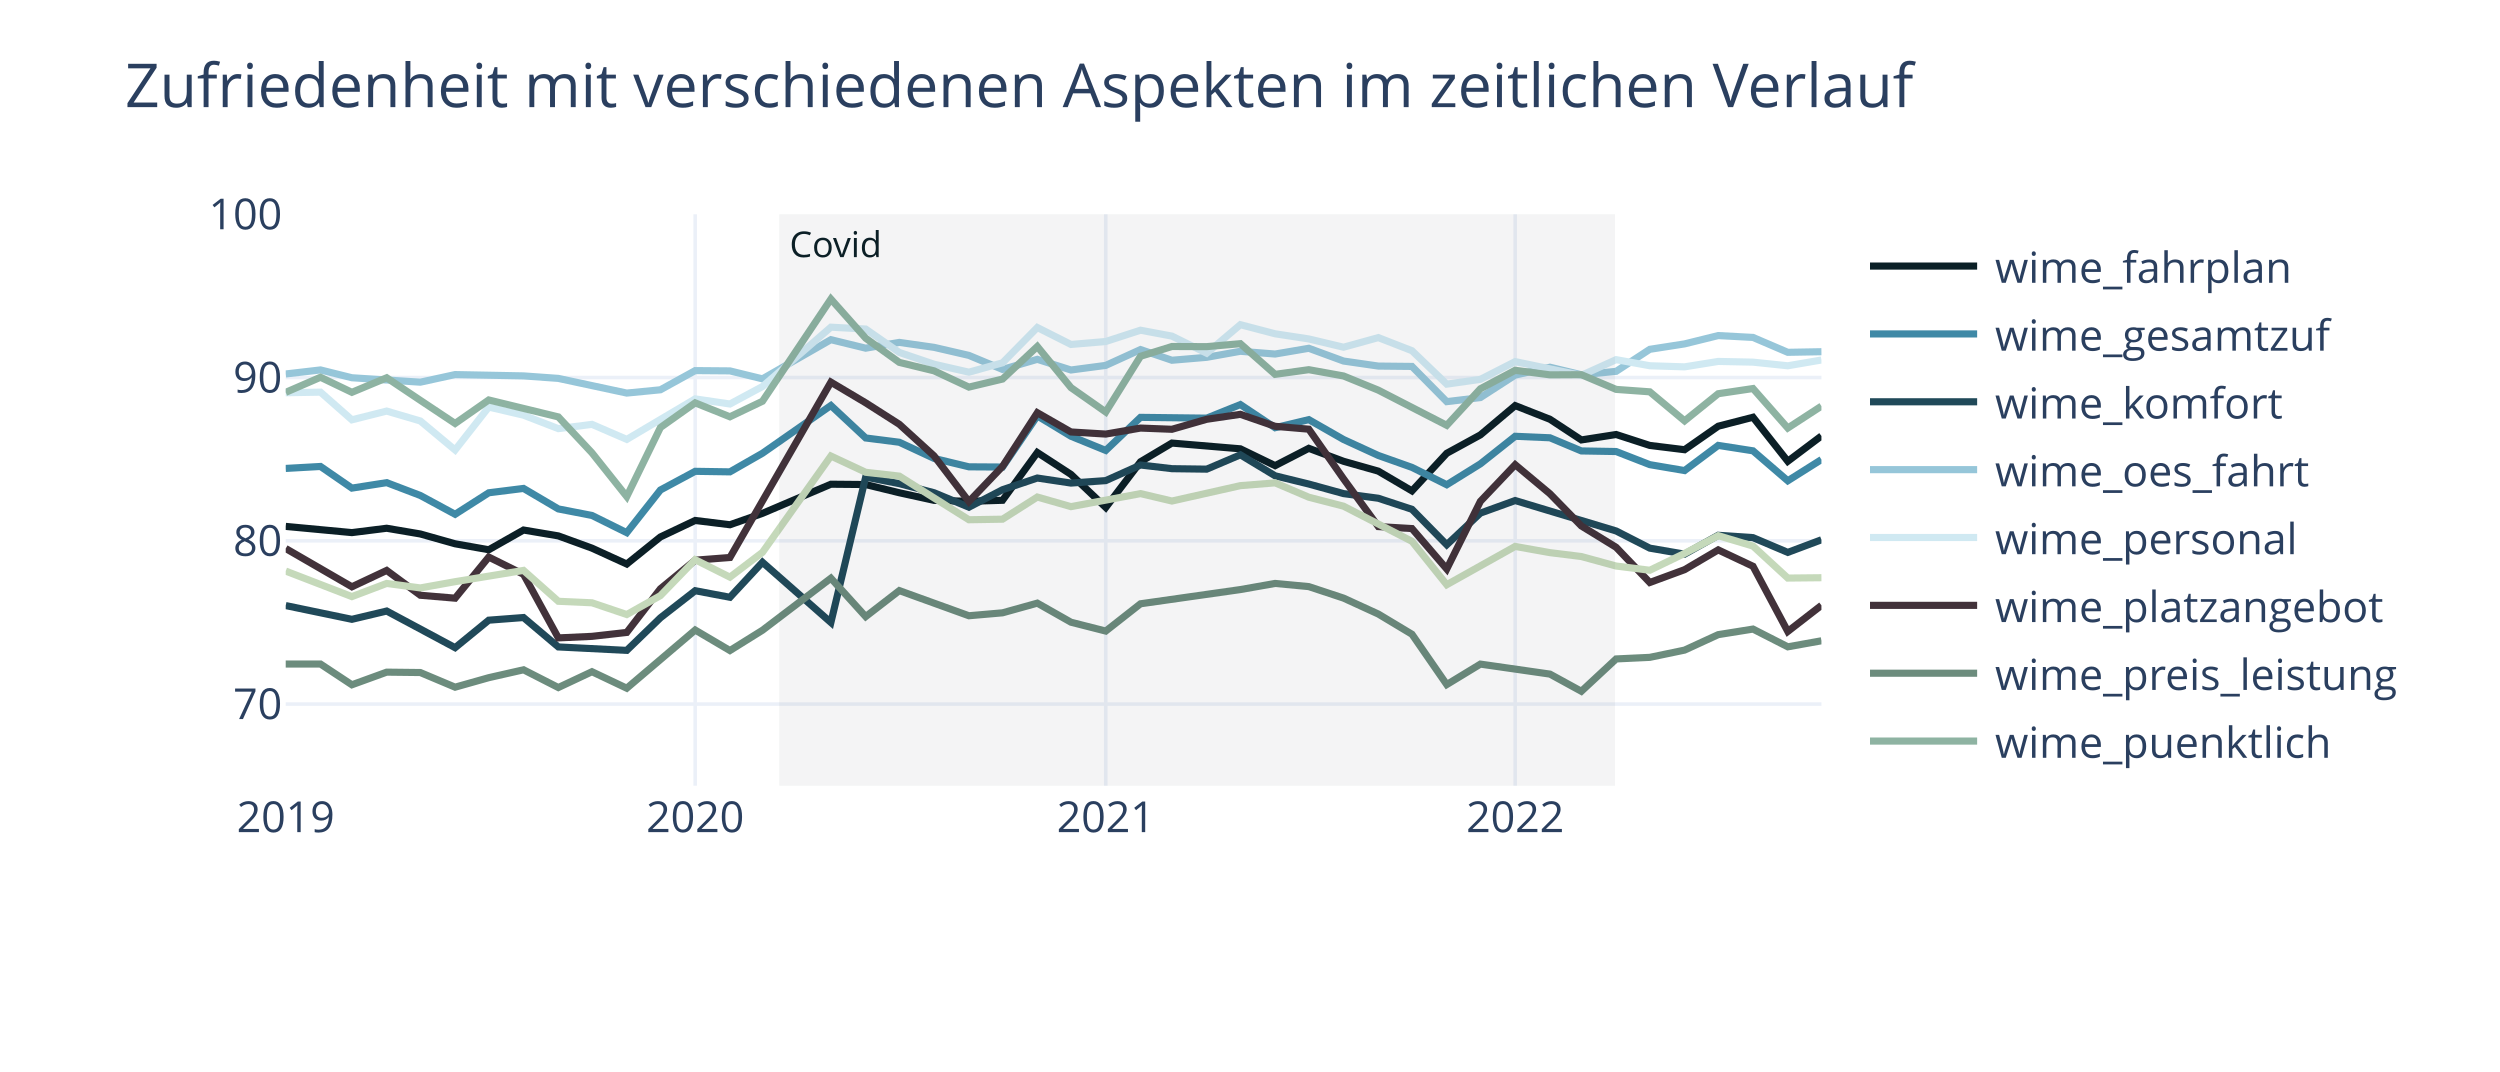
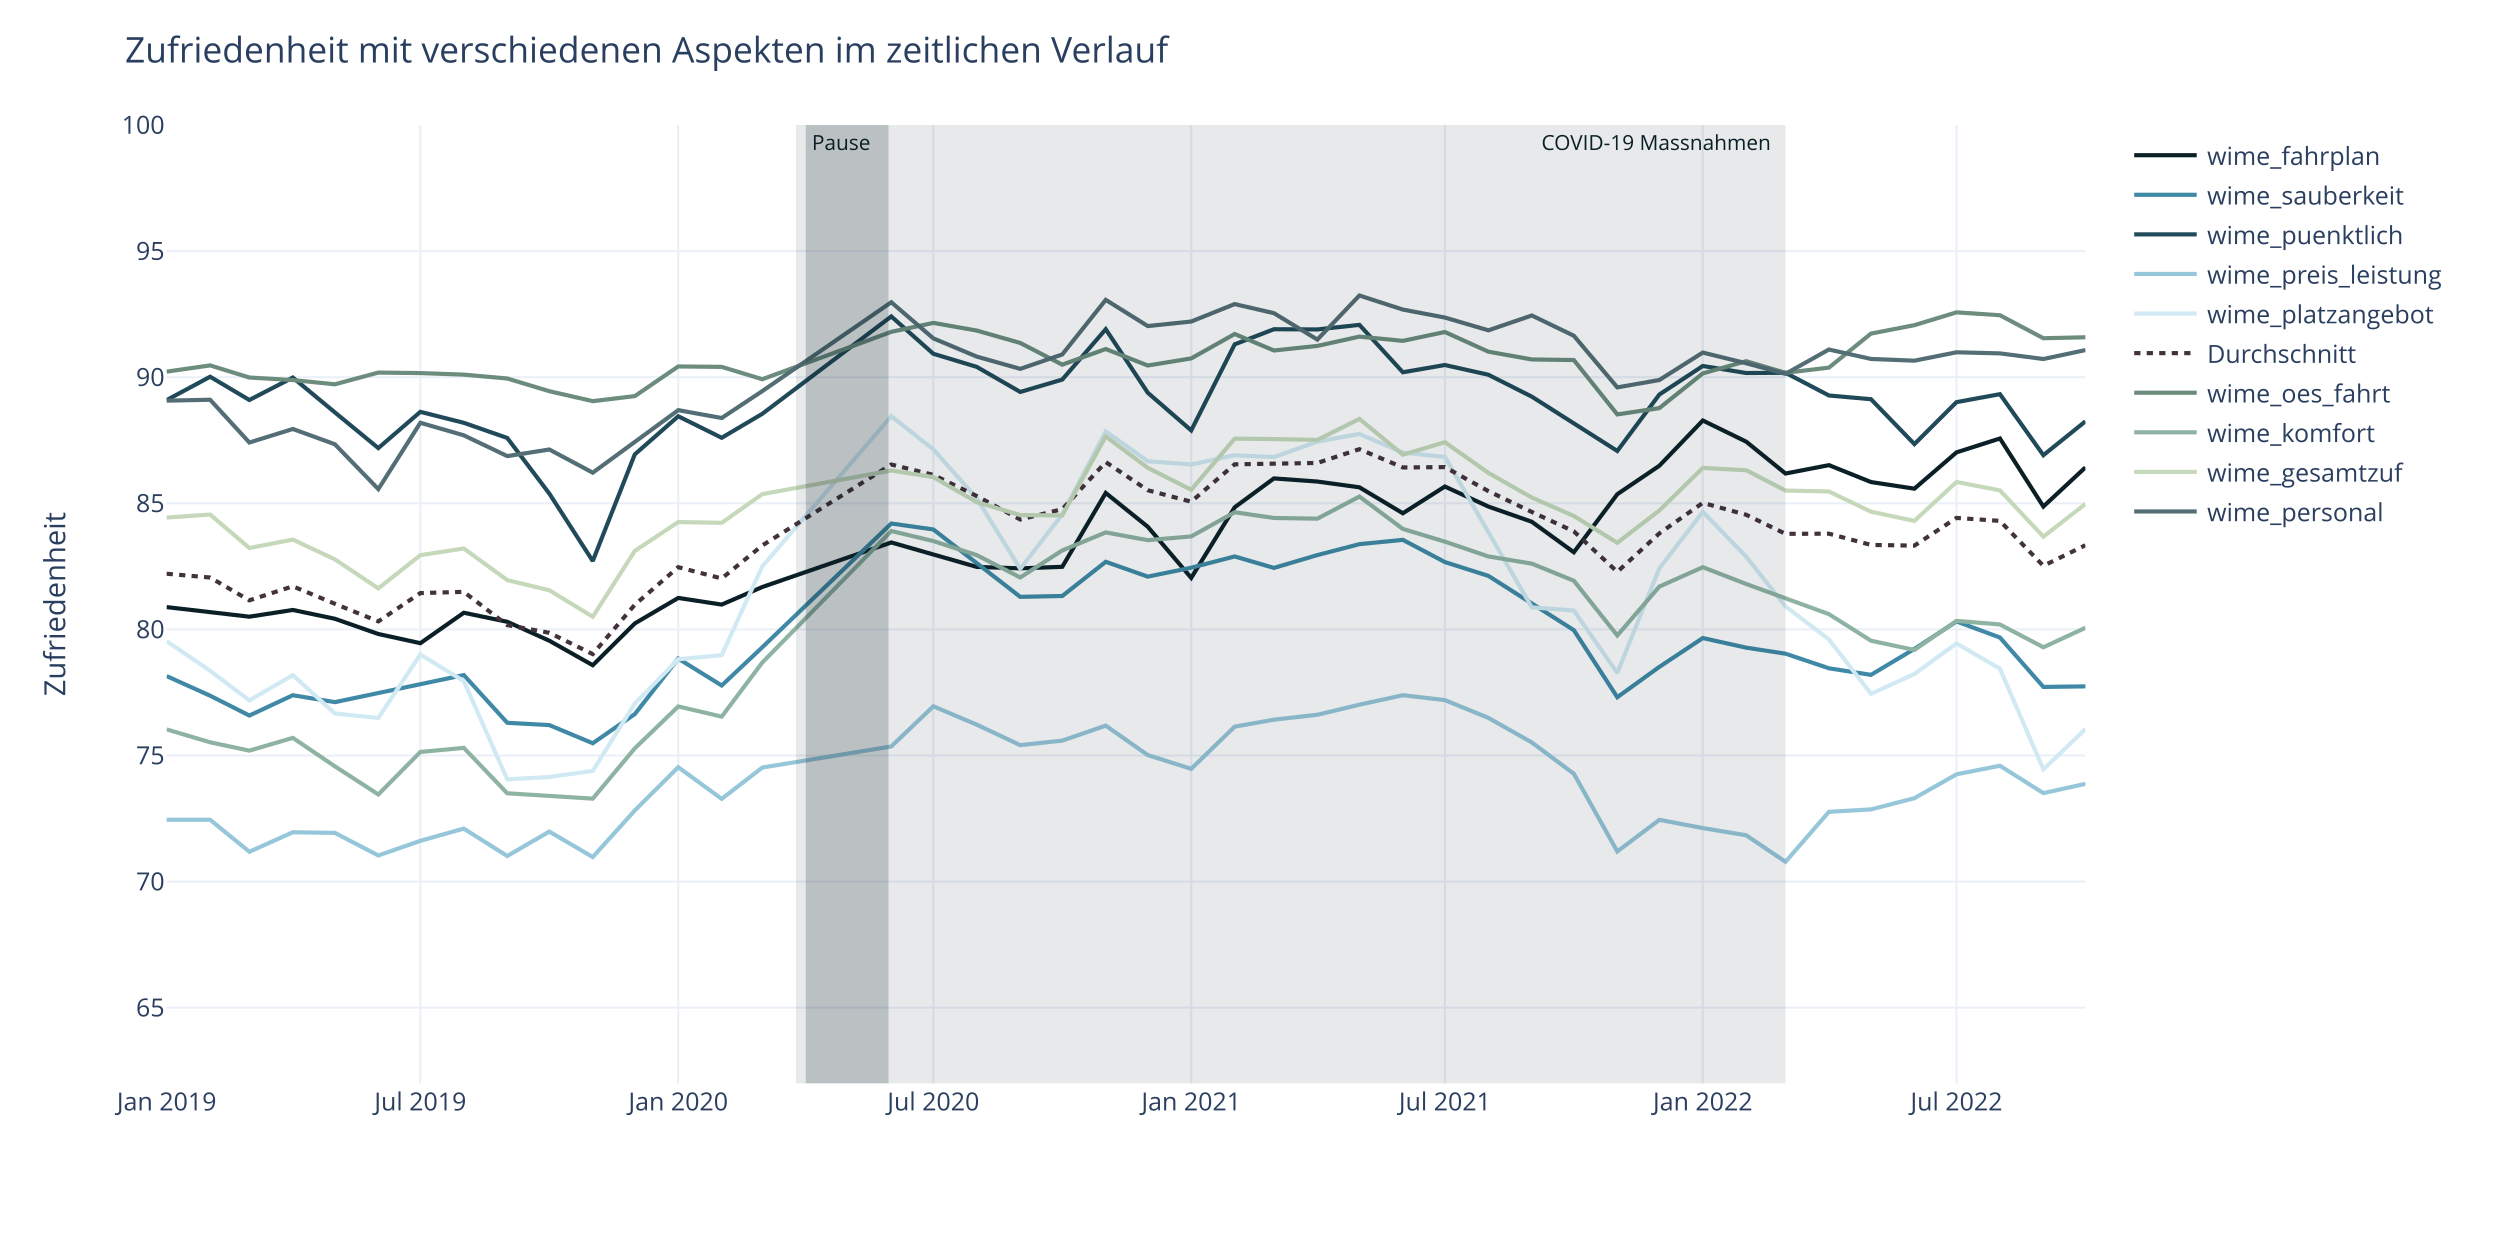
- <svg xmlns="http://www.w3.org/2000/svg" class="main-svg" width="700" height="300" style="" viewBox="0 0 700 300">
-   <rect x="0" y="0" width="700" height="300" style="fill: rgb(255, 255, 255); fill-opacity: 1;" />
-   <defs id="defs-1f331d">
+ <svg xmlns="http://www.w3.org/2000/svg" class="main-svg" width="1200" height="600" style="" viewBox="0 0 1200 600">
+   <rect x="0" y="0" width="1200" height="600" style="fill: rgb(255, 255, 255); fill-opacity: 1;" />
+   <defs id="defs-358ab7">
    <g class="clips">
-       <clipPath id="clip1f331dxyplot" class="plotclip">
-         <rect width="430" height="160" />
+       <clipPath id="clip358ab7xyplot" class="plotclip">
+         <rect width="921" height="460" />
      </clipPath>
-       <clipPath class="axesclip" id="clip1f331dx">
-         <rect x="80" y="0" width="430" height="300" />
+       <clipPath class="axesclip" id="clip358ab7x">
+         <rect x="80" y="0" width="921" height="600" />
      </clipPath>
-       <clipPath class="axesclip" id="clip1f331dy">
-         <rect x="0" y="60" width="700" height="160" />
+       <clipPath class="axesclip" id="clip358ab7y">
+         <rect x="0" y="60" width="1200" height="460" />
      </clipPath>
-       <clipPath class="axesclip" id="clip1f331dxy">
-         <rect x="80" y="60" width="430" height="160" />
+       <clipPath class="axesclip" id="clip358ab7xy">
+         <rect x="80" y="60" width="921" height="460" />
      </clipPath>
    </g>
    <g class="gradients" />
    <g class="patterns" />
  </defs>
  <g class="bglayer" />
  <g class="layer-below">
    <g class="imagelayer" />
    <g class="shapelayer" />
  </g>
  <g class="cartesianlayer">
    <g class="subplot xy">
      <g class="layer-subplot">
        <g class="shapelayer" />
        <g class="imagelayer" />
      </g>
      <g class="minor-gridlayer">
        <g class="x" />
        <g class="y" />
      </g>
      <g class="gridlayer">
        <g class="x">
-           <path class="xgrid crisp" transform="translate(194.65,0)" d="M0,60v160" style="stroke: rgb(235, 240, 248); stroke-opacity: 1; stroke-width: 1px;" />
-           <path class="xgrid crisp" transform="translate(309.61,0)" d="M0,60v160" style="stroke: rgb(235, 240, 248); stroke-opacity: 1; stroke-width: 1px;" />
-           <path class="xgrid crisp" transform="translate(424.25,0)" d="M0,60v160" style="stroke: rgb(235, 240, 248); stroke-opacity: 1; stroke-width: 1px;" />
+           <path class="xgrid crisp" transform="translate(201.77,0)" d="M0,60v460" style="stroke: rgb(235, 240, 248); stroke-opacity: 1; stroke-width: 1px;" />
+           <path class="xgrid crisp" transform="translate(325.56,0)" d="M0,60v460" style="stroke: rgb(235, 240, 248); stroke-opacity: 1; stroke-width: 1px;" />
+           <path class="xgrid crisp" transform="translate(448,0)" d="M0,60v460" style="stroke: rgb(235, 240, 248); stroke-opacity: 1; stroke-width: 1px;" />
+           <path class="xgrid crisp" transform="translate(571.78,0)" d="M0,60v460" style="stroke: rgb(235, 240, 248); stroke-opacity: 1; stroke-width: 1px;" />
+           <path class="xgrid crisp" transform="translate(693.55,0)" d="M0,60v460" style="stroke: rgb(235, 240, 248); stroke-opacity: 1; stroke-width: 1px;" />
+           <path class="xgrid crisp" transform="translate(817.34,0)" d="M0,60v460" style="stroke: rgb(235, 240, 248); stroke-opacity: 1; stroke-width: 1px;" />
+           <path class="xgrid crisp" transform="translate(939.11,0)" d="M0,60v460" style="stroke: rgb(235, 240, 248); stroke-opacity: 1; stroke-width: 1px;" />
        </g>
        <g class="y">
-           <path class="ygrid crisp" transform="translate(0,197.14)" d="M80,0h430" style="stroke: rgb(235, 240, 248); stroke-opacity: 1; stroke-width: 1px;" />
-           <path class="ygrid crisp" transform="translate(0,151.43)" d="M80,0h430" style="stroke: rgb(235, 240, 248); stroke-opacity: 1; stroke-width: 1px;" />
-           <path class="ygrid crisp" transform="translate(0,105.71)" d="M80,0h430" style="stroke: rgb(235, 240, 248); stroke-opacity: 1; stroke-width: 1px;" />
+           <path class="ygrid crisp" transform="translate(0,483.68)" d="M80,0h921" style="stroke: rgb(235, 240, 248); stroke-opacity: 1; stroke-width: 1px;" />
+           <path class="ygrid crisp" transform="translate(0,423.16)" d="M80,0h921" style="stroke: rgb(235, 240, 248); stroke-opacity: 1; stroke-width: 1px;" />
+           <path class="ygrid crisp" transform="translate(0,362.63)" d="M80,0h921" style="stroke: rgb(235, 240, 248); stroke-opacity: 1; stroke-width: 1px;" />
+           <path class="ygrid crisp" transform="translate(0,302.11)" d="M80,0h921" style="stroke: rgb(235, 240, 248); stroke-opacity: 1; stroke-width: 1px;" />
+           <path class="ygrid crisp" transform="translate(0,241.58)" d="M80,0h921" style="stroke: rgb(235, 240, 248); stroke-opacity: 1; stroke-width: 1px;" />
+           <path class="ygrid crisp" transform="translate(0,181.05)" d="M80,0h921" style="stroke: rgb(235, 240, 248); stroke-opacity: 1; stroke-width: 1px;" />
+           <path class="ygrid crisp" transform="translate(0,120.53)" d="M80,0h921" style="stroke: rgb(235, 240, 248); stroke-opacity: 1; stroke-width: 1px;" />
        </g>
      </g>
      <g class="zerolinelayer" />
      <path class="xlines-below" />
      <path class="ylines-below" />
      <g class="overlines-below" />
      <g class="xaxislayer-below" />
      <g class="yaxislayer-below" />
      <g class="overaxes-below" />
-       <g class="plot" transform="translate(80,60)" clip-path="url(#clip1f331dxyplot)">
+       <g class="plot" transform="translate(80,60)" clip-path="url(#clip358ab7xyplot)">
        <g class="scatterlayer mlayer">
-           <g class="trace scatter trace6b65ba" style="stroke-miterlimit: 2; opacity: 1;">
-             <g class="fills" />
-             <g class="errorbars" />
-             <g class="lines">
-               <path class="js-line" d="M0,87.39L18.53,89.13L28.27,87.91L37.69,89.51L47.43,92.26L56.85,93.93L66.59,88.41L76.33,90.05L85.75,93.48L95.49,97.93L104.91,90.35L114.65,85.73L124.38,86.93L133.49,83.74L152.65,75.58L162.39,75.67L171.81,77.97L181.55,80.1L191.29,80.37L200.71,80.08L210.45,66.7L219.87,72.83L229.61,82.09L239.34,69.3L248.14,64.06L267.3,65.67L277.03,70.38L286.46,65.53L296.19,69.16L305.93,71.92L315.35,77.45L325.09,66.92L334.51,61.77L344.25,53.57L353.99,57.4L362.78,63.18L372.52,61.66L381.94,64.72L391.68,65.92L401.1,59.34L410.84,56.83L420.58,69.16L430,62.07" style="vector-effect: non-scaling-stroke; fill: none; stroke: rgb(11, 31, 38); stroke-opacity: 1; stroke-width: 2px; opacity: 1;" />
-             </g>
-             <g class="points" />
-             <g class="text" />
-           </g>
-           <g class="trace scatter tracebc1c51" style="stroke-miterlimit: 2; opacity: 1;">
-             <g class="fills" />
-             <g class="errorbars" />
-             <g class="lines">
-               <path class="js-line" d="M0,71.16L9.74,70.61L18.53,76.67L28.27,75.14L37.69,78.73L47.43,84L56.85,77.98L66.59,76.76L76.33,82.5L85.75,84.33L95.49,89.15L104.91,77.2L114.65,71.97L124.38,72.12L133.49,66.91L152.65,53.54L162.39,62.63L171.81,63.83L181.55,68.36L191.29,70.71L200.71,70.77L210.45,56.45L219.87,62.15L229.61,66.12L239.34,56.86L257.87,57.08L267.3,53.28L277.03,59.76L286.46,57.5L296.19,63.06L305.93,67.53L315.35,70.87L325.09,75.73L334.51,69.88L344.25,62.16L353.99,62.58L362.78,66.26L372.52,66.43L381.94,70.1L391.68,71.76L401.1,64.71L410.84,66.23L420.58,74.62L430,68.68" style="vector-effect: non-scaling-stroke; fill: none; stroke: rgb(63, 137, 166); stroke-opacity: 1; stroke-width: 2px; opacity: 1;" />
-             </g>
-             <g class="points" />
-             <g class="text" />
-           </g>
-           <g class="trace scatter trace026f67" style="stroke-miterlimit: 2; opacity: 1;">
-             <g class="fills" />
-             <g class="errorbars" />
-             <g class="lines">
-               <path class="js-line" d="M0,109.56L18.53,113.41L28.27,111.09L47.43,121.35L56.85,113.65L66.59,112.91L76.33,121.14L95.49,122.11L104.91,112.99L114.65,105.4L124.38,107.24L133.49,97.43L152.65,114.29L162.39,73.59L171.81,75.42L181.55,77.97L191.29,82.01L200.71,77.12L210.45,73.85L219.87,75.26L229.61,74.57L239.34,70.2L248.14,71.23L257.87,71.36L267.3,67.35L277.03,73.22L286.46,75.53L296.19,78.21L305.93,79.51L315.35,82.61L325.09,92.53L334.51,83.67L344.25,80.15L372.52,88.67L381.94,93.48L391.68,95.16L401.1,89.88L410.84,90.54L420.58,94.67L430,91.14" style="vector-effect: non-scaling-stroke; fill: none; stroke: rgb(32, 73, 89); stroke-opacity: 1; stroke-width: 2px; opacity: 1;" />
-             </g>
-             <g class="points" />
-             <g class="text" />
-           </g>
-           <g class="trace scatter tracef03a1a" style="stroke-miterlimit: 2; opacity: 1;">
-             <g class="fills" />
-             <g class="errorbars" />
-             <g class="lines">
-               <path class="js-line" d="M0,44.71L9.74,43.58L18.53,45.77L37.69,47.01L47.43,44.88L66.59,45.25L76.33,45.95L95.49,50.06L104.91,49.14L114.65,43.77L124.38,43.85L133.49,46.08L152.65,35.11L162.39,37.49L171.81,35.87L181.55,37.26L191.29,39.51L200.71,43.44L210.45,40.61L219.87,43.6L229.61,42.31L239.34,37.88L248.14,40.87L257.87,40.05L267.3,38.36L277.03,39.13L286.46,37.52L296.19,41.09L305.93,42.5L315.35,42.6L325.09,52.46L334.51,51.32L344.25,45.03L353.99,42.82L362.78,44.93L372.52,43.98L381.94,37.81L391.68,36.29L401.1,33.96L410.84,34.48L420.58,38.65L430,38.48" style="vector-effect: non-scaling-stroke; fill: none; stroke: rgb(150, 198, 217); stroke-opacity: 1; stroke-width: 2px; opacity: 1;" />
-             </g>
-             <g class="points" />
-             <g class="text" />
-           </g>
-           <g class="trace scatter trace981d56" style="stroke-miterlimit: 2; opacity: 1;">
-             <g class="fills" />
-             <g class="errorbars" />
-             <g class="lines">
-               <path class="js-line" d="M0,49.97L9.74,49.8L18.53,57.55L28.27,55.1L37.69,57.87L47.43,66L56.85,53.98L66.59,56.25L76.33,60.02L85.75,58.82L95.49,63.03L114.65,51.69L124.38,53.12L133.49,48.23L152.65,31.61L162.39,32.13L171.81,38.68L181.55,41.98L191.29,44.21L200.71,41.59L210.45,31.7L219.87,36.45L229.61,35.62L239.34,32.46L248.14,34.11L257.87,38.9L267.3,30.91L277.03,33.46L286.46,34.9L296.19,37.22L305.93,34.53L315.35,38.2L325.09,47.56L334.51,46.22L344.25,41.25L362.78,45.11L372.52,40.7L381.94,42.41L391.68,42.72L401.1,41.2L410.84,41.4L420.58,42.42L430,40.8" style="vector-effect: non-scaling-stroke; fill: none; stroke: rgb(208, 233, 242); stroke-opacity: 1; stroke-width: 2px; opacity: 1;" />
-             </g>
-             <g class="points" />
-             <g class="text" />
-           </g>
-           <g class="trace scatter trace5d6786" style="stroke-miterlimit: 2; opacity: 1;">
-             <g class="fills" />
-             <g class="errorbars" />
-             <g class="lines">
-               <path class="js-line" d="M0,93.58L18.53,104.3L28.27,99.72L37.69,106.67L47.43,107.49L56.85,95.98L66.59,100.81L76.33,118.61L85.75,118.18L95.49,117.08L104.91,104.86L114.65,96.85L124.38,96.1L152.65,47L162.39,52.79L171.81,58.8L181.55,67.67L191.29,80.45L200.71,70.59L210.45,55.56L219.87,60.95L229.61,61.54L239.34,59.86L248.14,60.2L257.87,57.4L267.3,56.01L277.03,59.37L286.46,60.17L296.19,74.07L305.93,87.44L315.35,88L325.09,99.32L334.51,80.37L344.25,70.12L353.99,78.26L362.78,87.27L372.52,93.25L381.94,103.1L391.68,99.51L401.1,93.97L410.84,98.56L420.58,116.81L430,109.5" style="vector-effect: non-scaling-stroke; fill: none; stroke: rgb(66, 50, 58); stroke-opacity: 1; stroke-width: 2px; opacity: 1;" />
-             </g>
-             <g class="points" />
-             <g class="text" />
-           </g>
-           <g class="trace scatter tracec57012" style="stroke-miterlimit: 2; opacity: 1;">
-             <g class="fills" />
-             <g class="errorbars" />
-             <g class="lines">
-               <path class="js-line" d="M0,125.93L9.74,125.93L18.53,131.74L28.27,128.2L37.69,128.31L47.43,132.41L56.85,129.75L66.59,127.54L76.33,132.51L85.75,128.08L95.49,132.7L114.65,116.41L124.38,122.15L133.49,116.47L152.65,101.9L162.39,112.65L171.81,105.37L191.29,112.41L200.71,111.59L210.45,108.88L219.87,114.22L229.61,116.7L239.34,109.06L267.3,105.08L277.03,103.36L286.46,104.25L296.19,107.47L305.93,111.93L315.35,117.59L325.09,131.68L334.51,125.95L353.99,128.75L362.78,133.56L372.52,124.5L381.94,124.06L391.68,122.03L401.1,117.7L410.84,116.14L420.58,121.11L430,119.42" style="vector-effect: non-scaling-stroke; fill: none; stroke: rgb(108, 140, 125); stroke-opacity: 1; stroke-width: 2px; opacity: 1;" />
-             </g>
-             <g class="points" />
-             <g class="text" />
-           </g>
-           <g class="trace scatter trace6dc278" style="stroke-miterlimit: 2; opacity: 1;">
-             <g class="fills" />
-             <g class="errorbars" />
-             <g class="lines">
-               <path class="js-line" d="M0,49.86L9.74,45.63L18.53,49.85L28.27,45.78L37.69,52.09L47.43,58.57L56.85,51.99L76.33,56.73L85.75,66.8L95.49,79.04L104.91,59.71L114.65,52.8L124.38,56.7L133.49,52.35L152.65,23.74L162.39,34.7L171.81,41.47L181.55,43.84L191.29,48.39L200.71,46.14L210.45,37.02L219.87,48.53L229.61,55.36L239.34,39.76L248.14,37.02L257.87,37.06L267.3,36.23L277.03,44.82L286.46,43.51L296.19,45.27L305.93,49.24L325.09,59.09L334.51,48.86L344.25,43.68L353.99,44.96L362.78,44.91L372.52,49.03L381.94,49.71L391.68,57.84L401.1,50.24L410.84,48.79L420.58,59.85L430,53.72" style="vector-effect: non-scaling-stroke; fill: none; stroke: rgb(142, 179, 162); stroke-opacity: 1; stroke-width: 2px; opacity: 1;" />
-             </g>
-             <g class="points" />
-             <g class="text" />
-           </g>
-           <g class="trace scatter traceb2d7c0" style="stroke-miterlimit: 2; opacity: 1;">
-             <g class="fills" />
-             <g class="errorbars" />
-             <g class="lines">
-               <path class="js-line" d="M0,99.9L18.53,107.05L28.27,103.36L37.69,104.62L47.43,102.87L66.59,99.71L76.33,108.36L85.75,108.78L95.49,112.07L104.91,106.78L114.65,96.72L124.38,101.6L133.49,94.66L152.65,67.69L162.39,72.24L171.81,73.31L181.55,79.44L191.29,85.53L200.71,85.37L210.45,79.17L219.87,81.86L239.34,78.21L248.14,80.29L267.3,75.98L277.03,75.2L286.46,79.22L296.19,81.73L315.35,91.57L325.09,103.72L344.25,93L353.99,94.74L362.78,95.83L372.52,98.49L381.94,99.67L391.68,94.96L401.1,89.99L410.84,92.9L420.58,101.86L430,101.76" style="vector-effect: non-scaling-stroke; fill: none; stroke: rgb(197, 217, 186); stroke-opacity: 1; stroke-width: 2px; opacity: 1;" />
+           <g class="trace scatter trace764a9e" style="stroke-miterlimit: 2; opacity: 1;">
+             <g class="fills" />
+             <g class="errorbars" />
+             <g class="lines">
+               <path class="js-line" d="M0,231.41L39.69,236.01L60.55,232.78L80.73,237.01L101.59,244.32L121.77,248.73L142.62,234.12L163.48,238.46L183.66,247.54L204.52,259.31L224.7,239.25L245.56,227.01L266.41,230.2L285.92,221.75L347.81,200.38L388.85,212.12L409.71,212.81L429.89,212.06L450.75,176.62L470.93,192.85L491.78,217.38L512.64,183.51L531.48,169.64L552.33,171.14L572.51,173.9L593.37,186.37L613.55,173.53L634.41,183.14L655.26,190.45L675.44,205.09L696.3,177.22L716.48,163.57L737.34,141.84L758.19,152.01L777.03,167.29L797.89,163.27L818.07,171.38L838.92,174.56L859.11,157.14L879.96,150.47L900.82,183.13L921,164.35" style="vector-effect: non-scaling-stroke; fill: none; stroke: rgb(11, 31, 38); stroke-opacity: 1; stroke-width: 2px; opacity: 1;" />
+             </g>
+             <g class="points" />
+             <g class="text" />
+           </g>
+           <g class="trace scatter tracef20f59" style="stroke-miterlimit: 2; opacity: 1;">
+             <g class="fills" />
+             <g class="errorbars" />
+             <g class="lines">
+               <path class="js-line" d="M0,264.53L20.86,273.94L39.69,283.46L60.55,273.71L80.73,277.03L142.62,264.03L163.48,286.94L183.66,288.05L204.52,296.76L224.7,282.76L245.56,256.13L266.41,269.04L285.92,250.67L347.81,191.3L368,194.14L409.71,226.49L429.89,226.07L450.75,209.66L470.93,216.78L491.78,212.5L512.64,207.1L531.48,212.6L552.33,206.44L572.51,201.19L593.37,199.13L613.55,209.79L634.41,216.42L675.44,242.48L696.3,274.66L716.48,260.11L737.34,246.27L758.19,250.88L777.03,253.76L797.89,260.79L818.07,263.93L838.92,251.46L859.11,238.3L879.96,246.01L900.82,269.73L921,269.46" style="vector-effect: non-scaling-stroke; fill: none; stroke: rgb(63, 137, 166); stroke-opacity: 1; stroke-width: 2px; opacity: 1;" />
+             </g>
+             <g class="points" />
+             <g class="text" />
+           </g>
+           <g class="trace scatter tracea08081" style="stroke-miterlimit: 2; opacity: 1;">
+             <g class="fills" />
+             <g class="errorbars" />
+             <g class="lines">
+               <path class="js-line" d="M0,132.04L20.86,120.83L39.69,132L60.55,121.22L80.73,137.94L101.59,155.08L121.77,137.68L142.62,142.95L163.48,150.22L183.66,176.9L204.52,209.29L224.7,158.1L245.56,139.81L266.41,150.14L285.92,138.62L347.81,91.89L368,109.82L388.85,116.1L409.71,128.14L429.89,122.19L450.75,98.02L470.93,128.51L491.78,146.6L512.64,105.28L531.48,98.03L552.33,98.13L572.51,95.93L593.37,118.68L613.55,115.21L634.41,119.88L655.26,130.39L696.3,156.47L716.48,129.38L737.34,115.67L758.19,119.05L777.03,118.93L797.89,129.84L818.07,131.62L838.92,153.17L859.11,133.03L879.96,129.2L900.82,158.49L921,142.24" style="vector-effect: non-scaling-stroke; fill: none; stroke: rgb(32, 73, 89); stroke-opacity: 1; stroke-width: 2px; opacity: 1;" />
+             </g>
+             <g class="points" />
+             <g class="text" />
+           </g>
+           <g class="trace scatter trace5492a3" style="stroke-miterlimit: 2; opacity: 1;">
+             <g class="fills" />
+             <g class="errorbars" />
+             <g class="lines">
+               <path class="js-line" d="M0,333.48L20.86,333.48L39.69,348.84L60.55,339.48L80.73,339.78L101.59,350.63L121.77,343.59L142.62,337.73L163.48,350.89L183.66,339.15L204.52,351.39L224.7,329.02L245.56,308.26L266.41,323.45L285.92,308.42L347.81,298.29L368,279.03L388.85,287.85L409.71,297.67L429.89,295.49L450.75,288.3L470.93,302.45L491.78,309.03L512.64,288.79L531.48,285.44L552.33,283.08L572.51,278.26L593.37,273.7L613.55,276.06L634.41,284.58L655.26,296.38L675.44,311.39L696.3,348.69L716.48,333.53L737.34,337.48L758.19,340.94L777.03,353.67L797.89,329.67L818.07,328.51L838.92,323.13L859.11,311.67L879.96,307.55L900.82,320.7L921,316.23" style="vector-effect: non-scaling-stroke; fill: none; stroke: rgb(150, 198, 217); stroke-opacity: 1; stroke-width: 2px; opacity: 1;" />
+             </g>
+             <g class="points" />
+             <g class="text" />
+           </g>
+           <g class="trace scatter tracea549e8" style="stroke-miterlimit: 2; opacity: 1;">
+             <g class="fills" />
+             <g class="errorbars" />
+             <g class="lines">
+               <path class="js-line" d="M0,247.8L20.86,261.97L39.69,276.19L60.55,264.07L80.73,282.46L101.59,284.65L121.77,254.16L142.62,266.95L163.48,314.08L183.66,312.95L204.52,310.03L224.7,277.68L245.56,256.46L266.41,254.48L285.92,211.83L347.81,139.78L368,155.72L388.85,179.18L409.71,213.04L429.89,186.94L450.75,147.11L470.93,161.39L491.78,162.95L512.64,158.51L531.48,159.41L552.33,151.99L572.51,148.31L593.37,157.22L613.55,159.34L655.26,231.54L675.44,233.03L696.3,263L716.48,212.83L737.34,185.67L758.19,207.24L777.03,231.09L797.89,246.93L818.07,273.02L838.92,263.51L859.11,248.84L879.96,260.98L900.82,309.3L921,289.97" style="vector-effect: non-scaling-stroke; fill: none; stroke: rgb(208, 233, 242); stroke-opacity: 1; stroke-width: 2px; opacity: 1;" />
+             </g>
+             <g class="points" />
+             <g class="text" />
+           </g>
+           <g class="trace scatter traceefbd92" style="stroke-miterlimit: 2; opacity: 1;">
+             <g class="fills" />
+             <g class="errorbars" />
+             <g class="lines">
+               <path class="js-line" d="M0,215.39L20.86,217.21L39.69,228.16L60.55,221.42L80.73,229.81L101.59,238.27L121.77,224.68L142.62,224.09L163.48,240.05L183.66,243.73L204.52,253.96L224.7,230.28L245.56,212.24L266.41,217.67L285.92,201.8L347.81,162.97L368,167.93L388.85,178.1L409.71,189.36L429.89,184.39L450.75,161.8L470.93,175.31L491.78,180.82L512.64,162.88L531.48,162.56L552.33,162.22L572.51,155.61L593.37,164.38L613.55,164.22L634.41,175.73L655.26,185.74L675.44,195.06L696.3,214.49L716.48,196.03L737.34,181.36L758.19,187.1L777.03,196.24L797.89,196.16L818.07,201.56L838.92,201.9L859.11,188.6L879.96,190.03L900.82,211.59L921,201.71" style="vector-effect: non-scaling-stroke; fill: none; stroke: rgb(66, 50, 58); stroke-opacity: 1; stroke-dasharray: 3px, 3px; stroke-width: 2px; opacity: 1;" />
+             </g>
+             <g class="points" />
+             <g class="text" />
+           </g>
+           <g class="trace scatter trace666a83" style="stroke-miterlimit: 2; opacity: 1;">
+             <g class="fills" />
+             <g class="errorbars" />
+             <g class="lines">
+               <path class="js-line" d="M0,118.38L20.86,115.39L39.69,121.21L60.55,122.43L80.73,124.47L101.59,118.84L121.77,119.08L142.62,119.82L163.48,121.68L183.66,127.78L204.52,132.55L224.7,130.13L245.56,115.9L266.41,116.1L285.92,122.03L347.81,99.29L368,94.99L388.85,98.67L409.71,104.61L429.89,115.04L450.75,107.53L470.93,115.44L491.78,112.04L512.64,100.32L531.48,108.23L552.33,106.04L572.51,101.58L593.37,103.61L613.55,99.36L634.41,108.8L655.26,112.54L675.44,112.82L696.3,138.91L716.48,135.89L737.34,119.24L758.19,113.38L777.03,118.96L797.89,116.45L818.07,100.12L838.92,96.08L859.11,89.93L879.96,91.31L900.82,102.35L921,101.89" style="vector-effect: non-scaling-stroke; fill: none; stroke: rgb(108, 140, 125); stroke-opacity: 1; stroke-width: 2px; opacity: 1;" />
+             </g>
+             <g class="points" />
+             <g class="text" />
+           </g>
+           <g class="trace scatter trace4779b6" style="stroke-miterlimit: 2; opacity: 1;">
+             <g class="fills" />
+             <g class="errorbars" />
+             <g class="lines">
+               <path class="js-line" d="M0,290.11L20.86,296.3L39.69,300.31L60.55,294.18L80.73,307.83L101.59,321.34L121.77,300.94L142.62,298.98L163.48,320.78L204.52,323.35L224.7,299.2L245.56,279.1L266.41,283.98L285.92,257.99L347.81,194.88L368,199.71L388.85,206.46L409.71,217.18L429.89,204.21L450.75,195.56L470.93,199.28L491.78,197.48L512.64,185.89L531.48,188.63L552.33,188.96L572.51,178.35L593.37,193.89L613.55,199.99L634.41,207.09L655.26,210.55L675.44,218.75L696.3,245.02L716.48,221.55L737.34,212.25L758.19,220.33L797.89,234.79L818.07,247.55L838.92,251.98L859.11,238.02L879.96,239.74L900.82,250.68L921,241.35" style="vector-effect: non-scaling-stroke; fill: none; stroke: rgb(142, 179, 162); stroke-opacity: 1; stroke-width: 2px; opacity: 1;" />
+             </g>
+             <g class="points" />
+             <g class="text" />
+           </g>
+           <g class="trace scatter trace11c858" style="stroke-miterlimit: 2; opacity: 1;">
+             <g class="fills" />
+             <g class="errorbars" />
+             <g class="lines">
+               <path class="js-line" d="M0,188.43L20.86,186.99L39.69,203.03L60.55,198.99L80.73,208.49L101.59,222.43L121.77,206.49L142.62,203.26L163.48,218.46L183.66,223.32L204.52,236.06L224.7,204.44L245.56,190.58L266.41,190.96L285.92,177.18L347.81,165.84L368,169.03L388.85,181.02L409.71,187.23L429.89,187.41L450.75,149.49L470.93,164.57L491.78,175.08L512.64,150.57L531.48,150.74L552.33,151.16L572.51,141.07L593.37,158.24L613.55,152.25L634.41,166.98L655.26,178.83L675.44,187.67L696.3,200.53L716.48,185.03L737.34,164.61L758.19,165.72L777.03,175.47L797.89,175.9L818.07,185.62L838.92,190.03L859.11,171.36L879.96,175.37L900.82,197.6L921,181.87" style="vector-effect: non-scaling-stroke; fill: none; stroke: rgb(197, 217, 186); stroke-opacity: 1; stroke-width: 2px; opacity: 1;" />
+             </g>
+             <g class="points" />
+             <g class="text" />
+           </g>
+           <g class="trace scatter trace613801" style="stroke-miterlimit: 2; opacity: 1;">
+             <g class="fills" />
+             <g class="errorbars" />
+             <g class="lines">
+               <path class="js-line" d="M0,132.31L20.86,131.88L39.69,152.4L60.55,145.91L80.73,153.24L101.59,174.77L121.77,142.94L142.62,148.96L163.48,158.93L183.66,155.76L204.52,166.89L245.56,136.88L266.41,140.65L285.92,127.72L347.81,85.08L368,102.42L388.85,111.17L409.71,117.06L429.89,110.13L450.75,83.93L470.93,96.51L491.78,94.33L512.64,85.96L531.48,90.32L552.33,103.01L572.51,81.84L593.37,88.6L613.55,92.43L634.41,98.55L655.26,91.43L675.44,101.16L696.3,125.94L716.48,122.4L737.34,109.23L758.19,114.37L777.03,119.45L797.89,107.76L818.07,112.3L838.92,113.13L859.11,109.1L879.96,109.62L900.82,112.33L921,108.04" style="vector-effect: non-scaling-stroke; fill: none; stroke: rgb(84, 110, 117); stroke-opacity: 1; stroke-width: 2px; opacity: 1;" />
            </g>
            <g class="points" />
            <g class="text" />
          </g>
        </g>
      </g>
      <g class="overplot" />
      <path class="xlines-above crisp" d="M0,0" style="fill: none;" />
      <path class="ylines-above crisp" d="M0,0" style="fill: none;" />
      <g class="overlines-above" />
      <g class="xaxislayer-above">
        <g class="xtick">
-           <text text-anchor="middle" x="0" y="233" transform="translate(80,0)" style="font-family: 'Open Sans', verdana, arial, sans-serif; font-size: 12px; fill: rgb(42, 63, 95); fill-opacity: 1; white-space: pre; opacity: 1;">2019</text>
-         </g>
-         <g class="xtick">
-           <text text-anchor="middle" x="0" y="233" style="font-family: 'Open Sans', verdana, arial, sans-serif; font-size: 12px; fill: rgb(42, 63, 95); fill-opacity: 1; white-space: pre; opacity: 1;" transform="translate(194.65,0)">2020</text>
-         </g>
-         <g class="xtick">
-           <text text-anchor="middle" x="0" y="233" style="font-family: 'Open Sans', verdana, arial, sans-serif; font-size: 12px; fill: rgb(42, 63, 95); fill-opacity: 1; white-space: pre; opacity: 1;" transform="translate(309.61,0)">2021</text>
-         </g>
-         <g class="xtick">
-           <text text-anchor="middle" x="0" y="233" style="font-family: 'Open Sans', verdana, arial, sans-serif; font-size: 12px; fill: rgb(42, 63, 95); fill-opacity: 1; white-space: pre; opacity: 1;" transform="translate(424.25,0)">2022</text>
+           <text text-anchor="middle" x="0" y="533" transform="translate(80,0)" style="font-family: 'Open Sans', verdana, arial, sans-serif; font-size: 12px; fill: rgb(42, 63, 95); fill-opacity: 1; white-space: pre; opacity: 1;">Jan 2019</text>
+         </g>
+         <g class="xtick">
+           <text text-anchor="middle" x="0" y="533" style="font-family: 'Open Sans', verdana, arial, sans-serif; font-size: 12px; fill: rgb(42, 63, 95); fill-opacity: 1; white-space: pre; opacity: 1;" transform="translate(201.77,0)">Jul 2019</text>
+         </g>
+         <g class="xtick">
+           <text text-anchor="middle" x="0" y="533" style="font-family: 'Open Sans', verdana, arial, sans-serif; font-size: 12px; fill: rgb(42, 63, 95); fill-opacity: 1; white-space: pre; opacity: 1;" transform="translate(325.56,0)">Jan 2020</text>
+         </g>
+         <g class="xtick">
+           <text text-anchor="middle" x="0" y="533" style="font-family: 'Open Sans', verdana, arial, sans-serif; font-size: 12px; fill: rgb(42, 63, 95); fill-opacity: 1; white-space: pre; opacity: 1;" transform="translate(448,0)">Jul 2020</text>
+         </g>
+         <g class="xtick">
+           <text text-anchor="middle" x="0" y="533" style="font-family: 'Open Sans', verdana, arial, sans-serif; font-size: 12px; fill: rgb(42, 63, 95); fill-opacity: 1; white-space: pre; opacity: 1;" transform="translate(571.78,0)">Jan 2021</text>
+         </g>
+         <g class="xtick">
+           <text text-anchor="middle" x="0" y="533" style="font-family: 'Open Sans', verdana, arial, sans-serif; font-size: 12px; fill: rgb(42, 63, 95); fill-opacity: 1; white-space: pre; opacity: 1;" transform="translate(693.55,0)">Jul 2021</text>
+         </g>
+         <g class="xtick">
+           <text text-anchor="middle" x="0" y="533" style="font-family: 'Open Sans', verdana, arial, sans-serif; font-size: 12px; fill: rgb(42, 63, 95); fill-opacity: 1; white-space: pre; opacity: 1;" transform="translate(817.34,0)">Jan 2022</text>
+         </g>
+         <g class="xtick">
+           <text text-anchor="middle" x="0" y="533" style="font-family: 'Open Sans', verdana, arial, sans-serif; font-size: 12px; fill: rgb(42, 63, 95); fill-opacity: 1; white-space: pre; opacity: 1;" transform="translate(939.11,0)">Jul 2022</text>
        </g>
      </g>
      <g class="yaxislayer-above">
        <g class="ytick">
-           <text text-anchor="end" x="79" y="4.2" transform="translate(0,197.14)" style="font-family: 'Open Sans', verdana, arial, sans-serif; font-size: 12px; fill: rgb(42, 63, 95); fill-opacity: 1; white-space: pre; opacity: 1;">70</text>
-         </g>
-         <g class="ytick">
-           <text text-anchor="end" x="79" y="4.2" style="font-family: 'Open Sans', verdana, arial, sans-serif; font-size: 12px; fill: rgb(42, 63, 95); fill-opacity: 1; white-space: pre; opacity: 1;" transform="translate(0,151.43)">80</text>
-         </g>
-         <g class="ytick">
-           <text text-anchor="end" x="79" y="4.2" style="font-family: 'Open Sans', verdana, arial, sans-serif; font-size: 12px; fill: rgb(42, 63, 95); fill-opacity: 1; white-space: pre; opacity: 1;" transform="translate(0,105.71)">90</text>
+           <text text-anchor="end" x="79" y="4.2" transform="translate(0,483.68)" style="font-family: 'Open Sans', verdana, arial, sans-serif; font-size: 12px; fill: rgb(42, 63, 95); fill-opacity: 1; white-space: pre; opacity: 1;">65</text>
+         </g>
+         <g class="ytick">
+           <text text-anchor="end" x="79" y="4.2" style="font-family: 'Open Sans', verdana, arial, sans-serif; font-size: 12px; fill: rgb(42, 63, 95); fill-opacity: 1; white-space: pre; opacity: 1;" transform="translate(0,423.16)">70</text>
+         </g>
+         <g class="ytick">
+           <text text-anchor="end" x="79" y="4.2" style="font-family: 'Open Sans', verdana, arial, sans-serif; font-size: 12px; fill: rgb(42, 63, 95); fill-opacity: 1; white-space: pre; opacity: 1;" transform="translate(0,362.63)">75</text>
+         </g>
+         <g class="ytick">
+           <text text-anchor="end" x="79" y="4.2" style="font-family: 'Open Sans', verdana, arial, sans-serif; font-size: 12px; fill: rgb(42, 63, 95); fill-opacity: 1; white-space: pre; opacity: 1;" transform="translate(0,302.11)">80</text>
+         </g>
+         <g class="ytick">
+           <text text-anchor="end" x="79" y="4.2" style="font-family: 'Open Sans', verdana, arial, sans-serif; font-size: 12px; fill: rgb(42, 63, 95); fill-opacity: 1; white-space: pre; opacity: 1;" transform="translate(0,241.58)">85</text>
+         </g>
+         <g class="ytick">
+           <text text-anchor="end" x="79" y="4.2" style="font-family: 'Open Sans', verdana, arial, sans-serif; font-size: 12px; fill: rgb(42, 63, 95); fill-opacity: 1; white-space: pre; opacity: 1;" transform="translate(0,181.05)">90</text>
+         </g>
+         <g class="ytick">
+           <text text-anchor="end" x="79" y="4.2" style="font-family: 'Open Sans', verdana, arial, sans-serif; font-size: 12px; fill: rgb(42, 63, 95); fill-opacity: 1; white-space: pre; opacity: 1;" transform="translate(0,120.53)">95</text>
        </g>
        <g class="ytick">
          <text text-anchor="end" x="79" y="4.2" style="font-family: 'Open Sans', verdana, arial, sans-serif; font-size: 12px; fill: rgb(42, 63, 95); fill-opacity: 1; white-space: pre; opacity: 1;" transform="translate(0,60)">100</text>
        </g>
      </g>
      <g class="overaxes-above" />
    </g>
  </g>
  <g class="polarlayer" />
  <g class="smithlayer" />
  <g class="ternarylayer" />
  <g class="geolayer" />
  <g class="funnelarealayer" />
  <g class="pielayer" />
  <g class="iciclelayer" />
  <g class="treemaplayer" />
  <g class="sunburstlayer" />
  <g class="glimages" />
-   <defs id="topdefs-1f331d">
+   <defs id="topdefs-358ab7">
    <g class="clips" />
-     <clipPath id="legend1f331d">
-       <rect width="169" height="160" x="0" y="0" />
+     <clipPath id="legend358ab7">
+       <rect width="169" height="200" x="0" y="0" />
    </clipPath>
  </defs>
  <g class="layer-above">
    <g class="imagelayer" />
    <g class="shapelayer">
-       <path data-index="0" fill-rule="evenodd" d="M218.2,220H452.21V60H218.2Z" clip-path="url(#clip1f331dx)" style="opacity: 0.05; stroke: rgb(0, 0, 0); stroke-opacity: 0; fill: rgb(11, 31, 38); fill-opacity: 1; stroke-width: 0px;" />
+       <path data-index="0" fill-rule="evenodd" d="M382.07,520H857.03V60H382.07Z" clip-path="url(#clip358ab7x)" style="opacity: 0.1; stroke: rgb(0, 0, 0); stroke-opacity: 0; fill: rgb(11, 31, 38); fill-opacity: 1; stroke-width: 0px;" />
+       <path data-index="1" fill-rule="evenodd" d="M386.78,520H426.47V60H386.78Z" clip-path="url(#clip358ab7x)" style="opacity: 0.2; stroke: rgb(0, 0, 0); stroke-opacity: 0; fill: rgb(11, 31, 38); fill-opacity: 1; stroke-width: 0px;" />
    </g>
  </g>
  <g class="infolayer">
-     <g class="legend" pointer-events="all" transform="translate(518.6,60)">
-       <rect class="bg" shape-rendering="crispEdges" width="169" height="160" x="0" y="0" style="stroke: rgb(68, 68, 68); stroke-opacity: 1; fill: rgb(255, 255, 255); fill-opacity: 1; stroke-width: 0px;" />
-       <g class="scrollbox" transform="" clip-path="url(#legend1f331d)">
+     <g class="legend" pointer-events="all" transform="translate(1019.42,60)">
+       <rect class="bg" shape-rendering="crispEdges" width="169" height="200" x="0" y="0" style="stroke: rgb(68, 68, 68); stroke-opacity: 1; fill: rgb(255, 255, 255); fill-opacity: 1; stroke-width: 0px;" />
+       <g class="scrollbox" transform="" clip-path="url(#legend358ab7)">
        <g class="groups" transform="">
          <g class="traces" transform="translate(0,14.5)" style="opacity: 1;">
            <text class="legendtext" text-anchor="start" x="40" y="4.68" style="font-family: 'Open Sans', verdana, arial, sans-serif; font-size: 12px; fill: rgb(42, 63, 95); fill-opacity: 1; white-space: pre;">wime_fahrplan</text>
            <g class="layers" style="opacity: 1;">
              <g class="legendfill" />
              <g class="legendlines">
                <path class="js-line" d="M5,0h30" style="fill: none; stroke: rgb(11, 31, 38); stroke-opacity: 1; stroke-width: 2px;" />
              </g>
              <g class="legendsymbols">
                <g class="legendpoints" />
              </g>
            </g>
            <rect class="legendtoggle" x="0" y="-9.5" width="163.875" height="19" style="fill: rgb(0, 0, 0); fill-opacity: 0;" />
          </g>
        </g>
        <g class="groups" transform="">
          <g class="traces" transform="translate(0,33.5)" style="opacity: 1;">
+             <text class="legendtext" text-anchor="start" x="40" y="4.68" style="font-family: 'Open Sans', verdana, arial, sans-serif; font-size: 12px; fill: rgb(42, 63, 95); fill-opacity: 1; white-space: pre;">wime_sauberkeit</text>
+             <g class="layers" style="opacity: 1;">
+               <g class="legendfill" />
+               <g class="legendlines">
+                 <path class="js-line" d="M5,0h30" style="fill: none; stroke: rgb(63, 137, 166); stroke-opacity: 1; stroke-width: 2px;" />
+               </g>
+               <g class="legendsymbols">
+                 <g class="legendpoints" />
+               </g>
+             </g>
+             <rect class="legendtoggle" x="0" y="-9.5" width="163.875" height="19" style="fill: rgb(0, 0, 0); fill-opacity: 0;" />
+           </g>
+         </g>
+         <g class="groups" transform="">
+           <g class="traces" transform="translate(0,52.5)" style="opacity: 1;">
+             <text class="legendtext" text-anchor="start" x="40" y="4.68" style="font-family: 'Open Sans', verdana, arial, sans-serif; font-size: 12px; fill: rgb(42, 63, 95); fill-opacity: 1; white-space: pre;">wime_puenktlich</text>
+             <g class="layers" style="opacity: 1;">
+               <g class="legendfill" />
+               <g class="legendlines">
+                 <path class="js-line" d="M5,0h30" style="fill: none; stroke: rgb(32, 73, 89); stroke-opacity: 1; stroke-width: 2px;" />
+               </g>
+               <g class="legendsymbols">
+                 <g class="legendpoints" />
+               </g>
+             </g>
+             <rect class="legendtoggle" x="0" y="-9.5" width="163.875" height="19" style="fill: rgb(0, 0, 0); fill-opacity: 0;" />
+           </g>
+         </g>
+         <g class="groups" transform="">
+           <g class="traces" transform="translate(0,71.5)" style="opacity: 1;">
+             <text class="legendtext" text-anchor="start" x="40" y="4.68" style="font-family: 'Open Sans', verdana, arial, sans-serif; font-size: 12px; fill: rgb(42, 63, 95); fill-opacity: 1; white-space: pre;">wime_preis_leistung</text>
+             <g class="layers" style="opacity: 1;">
+               <g class="legendfill" />
+               <g class="legendlines">
+                 <path class="js-line" d="M5,0h30" style="fill: none; stroke: rgb(150, 198, 217); stroke-opacity: 1; stroke-width: 2px;" />
+               </g>
+               <g class="legendsymbols">
+                 <g class="legendpoints" />
+               </g>
+             </g>
+             <rect class="legendtoggle" x="0" y="-9.5" width="163.875" height="19" style="fill: rgb(0, 0, 0); fill-opacity: 0;" />
+           </g>
+         </g>
+         <g class="groups" transform="">
+           <g class="traces" transform="translate(0,90.5)" style="opacity: 1;">
+             <text class="legendtext" text-anchor="start" x="40" y="4.68" style="font-family: 'Open Sans', verdana, arial, sans-serif; font-size: 12px; fill: rgb(42, 63, 95); fill-opacity: 1; white-space: pre;">wime_platzangebot</text>
+             <g class="layers" style="opacity: 1;">
+               <g class="legendfill" />
+               <g class="legendlines">
+                 <path class="js-line" d="M5,0h30" style="fill: none; stroke: rgb(208, 233, 242); stroke-opacity: 1; stroke-width: 2px;" />
+               </g>
+               <g class="legendsymbols">
+                 <g class="legendpoints" />
+               </g>
+             </g>
+             <rect class="legendtoggle" x="0" y="-9.5" width="163.875" height="19" style="fill: rgb(0, 0, 0); fill-opacity: 0;" />
+           </g>
+         </g>
+         <g class="groups" transform="">
+           <g class="traces" transform="translate(0,109.5)" style="opacity: 1;">
+             <text class="legendtext" text-anchor="start" x="40" y="4.68" style="font-family: 'Open Sans', verdana, arial, sans-serif; font-size: 12px; fill: rgb(42, 63, 95); fill-opacity: 1; white-space: pre;">Durchschnitt</text>
+             <g class="layers" style="opacity: 1;">
+               <g class="legendfill" />
+               <g class="legendlines">
+                 <path class="js-line" d="M5,0h30" style="fill: none; stroke: rgb(66, 50, 58); stroke-opacity: 1; stroke-dasharray: 3px, 3px; stroke-width: 2px;" />
+               </g>
+               <g class="legendsymbols">
+                 <g class="legendpoints" />
+               </g>
+             </g>
+             <rect class="legendtoggle" x="0" y="-9.5" width="163.875" height="19" style="fill: rgb(0, 0, 0); fill-opacity: 0;" />
+           </g>
+         </g>
+         <g class="groups" transform="">
+           <g class="traces" transform="translate(0,128.5)" style="opacity: 1;">
+             <text class="legendtext" text-anchor="start" x="40" y="4.68" style="font-family: 'Open Sans', verdana, arial, sans-serif; font-size: 12px; fill: rgb(42, 63, 95); fill-opacity: 1; white-space: pre;">wime_oes_fahrt</text>
+             <g class="layers" style="opacity: 1;">
+               <g class="legendfill" />
+               <g class="legendlines">
+                 <path class="js-line" d="M5,0h30" style="fill: none; stroke: rgb(108, 140, 125); stroke-opacity: 1; stroke-width: 2px;" />
+               </g>
+               <g class="legendsymbols">
+                 <g class="legendpoints" />
+               </g>
+             </g>
+             <rect class="legendtoggle" x="0" y="-9.5" width="163.875" height="19" style="fill: rgb(0, 0, 0); fill-opacity: 0;" />
+           </g>
+         </g>
+         <g class="groups" transform="">
+           <g class="traces" transform="translate(0,147.5)" style="opacity: 1;">
+             <text class="legendtext" text-anchor="start" x="40" y="4.68" style="font-family: 'Open Sans', verdana, arial, sans-serif; font-size: 12px; fill: rgb(42, 63, 95); fill-opacity: 1; white-space: pre;">wime_komfort</text>
+             <g class="layers" style="opacity: 1;">
+               <g class="legendfill" />
+               <g class="legendlines">
+                 <path class="js-line" d="M5,0h30" style="fill: none; stroke: rgb(142, 179, 162); stroke-opacity: 1; stroke-width: 2px;" />
+               </g>
+               <g class="legendsymbols">
+                 <g class="legendpoints" />
+               </g>
+             </g>
+             <rect class="legendtoggle" x="0" y="-9.5" width="163.875" height="19" style="fill: rgb(0, 0, 0); fill-opacity: 0;" />
+           </g>
+         </g>
+         <g class="groups" transform="">
+           <g class="traces" transform="translate(0,166.5)" style="opacity: 1;">
            <text class="legendtext" text-anchor="start" x="40" y="4.68" style="font-family: 'Open Sans', verdana, arial, sans-serif; font-size: 12px; fill: rgb(42, 63, 95); fill-opacity: 1; white-space: pre;">wime_gesamtzuf</text>
            <g class="layers" style="opacity: 1;">
              <g class="legendfill" />
              <g class="legendlines">
-                 <path class="js-line" d="M5,0h30" style="fill: none; stroke: rgb(63, 137, 166); stroke-opacity: 1; stroke-width: 2px;" />
-               </g>
-               <g class="legendsymbols">
-                 <g class="legendpoints" />
-               </g>
-             </g>
-             <rect class="legendtoggle" x="0" y="-9.5" width="163.875" height="19" style="fill: rgb(0, 0, 0); fill-opacity: 0;" />
-           </g>
-         </g>
-         <g class="groups" transform="">
-           <g class="traces" transform="translate(0,52.5)" style="opacity: 1;">
-             <text class="legendtext" text-anchor="start" x="40" y="4.68" style="font-family: 'Open Sans', verdana, arial, sans-serif; font-size: 12px; fill: rgb(42, 63, 95); fill-opacity: 1; white-space: pre;">wime_komfort</text>
-             <g class="layers" style="opacity: 1;">
-               <g class="legendfill" />
-               <g class="legendlines">
-                 <path class="js-line" d="M5,0h30" style="fill: none; stroke: rgb(32, 73, 89); stroke-opacity: 1; stroke-width: 2px;" />
-               </g>
-               <g class="legendsymbols">
-                 <g class="legendpoints" />
-               </g>
-             </g>
-             <rect class="legendtoggle" x="0" y="-9.5" width="163.875" height="19" style="fill: rgb(0, 0, 0); fill-opacity: 0;" />
-           </g>
-         </g>
-         <g class="groups" transform="">
-           <g class="traces" transform="translate(0,71.5)" style="opacity: 1;">
-             <text class="legendtext" text-anchor="start" x="40" y="4.68" style="font-family: 'Open Sans', verdana, arial, sans-serif; font-size: 12px; fill: rgb(42, 63, 95); fill-opacity: 1; white-space: pre;">wime_oes_fahrt</text>
-             <g class="layers" style="opacity: 1;">
-               <g class="legendfill" />
-               <g class="legendlines">
-                 <path class="js-line" d="M5,0h30" style="fill: none; stroke: rgb(150, 198, 217); stroke-opacity: 1; stroke-width: 2px;" />
-               </g>
-               <g class="legendsymbols">
-                 <g class="legendpoints" />
-               </g>
-             </g>
-             <rect class="legendtoggle" x="0" y="-9.5" width="163.875" height="19" style="fill: rgb(0, 0, 0); fill-opacity: 0;" />
-           </g>
-         </g>
-         <g class="groups" transform="">
-           <g class="traces" transform="translate(0,90.5)" style="opacity: 1;">
+                 <path class="js-line" d="M5,0h30" style="fill: none; stroke: rgb(197, 217, 186); stroke-opacity: 1; stroke-width: 2px;" />
+               </g>
+               <g class="legendsymbols">
+                 <g class="legendpoints" />
+               </g>
+             </g>
+             <rect class="legendtoggle" x="0" y="-9.5" width="163.875" height="19" style="fill: rgb(0, 0, 0); fill-opacity: 0;" />
+           </g>
+         </g>
+         <g class="groups" transform="">
+           <g class="traces" transform="translate(0,185.5)" style="opacity: 1;">
            <text class="legendtext" text-anchor="start" x="40" y="4.68" style="font-family: 'Open Sans', verdana, arial, sans-serif; font-size: 12px; fill: rgb(42, 63, 95); fill-opacity: 1; white-space: pre;">wime_personal</text>
            <g class="layers" style="opacity: 1;">
              <g class="legendfill" />
              <g class="legendlines">
-                 <path class="js-line" d="M5,0h30" style="fill: none; stroke: rgb(208, 233, 242); stroke-opacity: 1; stroke-width: 2px;" />
-               </g>
-               <g class="legendsymbols">
-                 <g class="legendpoints" />
-               </g>
-             </g>
-             <rect class="legendtoggle" x="0" y="-9.5" width="163.875" height="19" style="fill: rgb(0, 0, 0); fill-opacity: 0;" />
-           </g>
-         </g>
-         <g class="groups" transform="">
-           <g class="traces" transform="translate(0,109.5)" style="opacity: 1;">
-             <text class="legendtext" text-anchor="start" x="40" y="4.68" style="font-family: 'Open Sans', verdana, arial, sans-serif; font-size: 12px; fill: rgb(42, 63, 95); fill-opacity: 1; white-space: pre;">wime_platzangebot</text>
-             <g class="layers" style="opacity: 1;">
-               <g class="legendfill" />
-               <g class="legendlines">
-                 <path class="js-line" d="M5,0h30" style="fill: none; stroke: rgb(66, 50, 58); stroke-opacity: 1; stroke-width: 2px;" />
-               </g>
-               <g class="legendsymbols">
-                 <g class="legendpoints" />
-               </g>
-             </g>
-             <rect class="legendtoggle" x="0" y="-9.5" width="163.875" height="19" style="fill: rgb(0, 0, 0); fill-opacity: 0;" />
-           </g>
-         </g>
-         <g class="groups" transform="">
-           <g class="traces" transform="translate(0,128.5)" style="opacity: 1;">
-             <text class="legendtext" text-anchor="start" x="40" y="4.68" style="font-family: 'Open Sans', verdana, arial, sans-serif; font-size: 12px; fill: rgb(42, 63, 95); fill-opacity: 1; white-space: pre;">wime_preis_leistung</text>
-             <g class="layers" style="opacity: 1;">
-               <g class="legendfill" />
-               <g class="legendlines">
-                 <path class="js-line" d="M5,0h30" style="fill: none; stroke: rgb(108, 140, 125); stroke-opacity: 1; stroke-width: 2px;" />
-               </g>
-               <g class="legendsymbols">
-                 <g class="legendpoints" />
-               </g>
-             </g>
-             <rect class="legendtoggle" x="0" y="-9.5" width="163.875" height="19" style="fill: rgb(0, 0, 0); fill-opacity: 0;" />
-           </g>
-         </g>
-         <g class="groups" transform="">
-           <g class="traces" transform="translate(0,147.5)" style="opacity: 1;">
-             <text class="legendtext" text-anchor="start" x="40" y="4.68" style="font-family: 'Open Sans', verdana, arial, sans-serif; font-size: 12px; fill: rgb(42, 63, 95); fill-opacity: 1; white-space: pre;">wime_puenktlich</text>
-             <g class="layers" style="opacity: 1;">
-               <g class="legendfill" />
-               <g class="legendlines">
-                 <path class="js-line" d="M5,0h30" style="fill: none; stroke: rgb(142, 179, 162); stroke-opacity: 1; stroke-width: 2px;" />
-               </g>
-               <g class="legendsymbols">
-                 <g class="legendpoints" />
-               </g>
-             </g>
-             <rect class="legendtoggle" x="0" y="-9.5" width="163.875" height="19" style="fill: rgb(0, 0, 0); fill-opacity: 0;" />
-           </g>
-         </g>
-         <g class="groups" transform="">
-           <g class="traces" transform="translate(0,166.5)" style="opacity: 1;">
-             <text class="legendtext" text-anchor="start" x="40" y="4.68" style="font-family: 'Open Sans', verdana, arial, sans-serif; font-size: 12px; fill: rgb(42, 63, 95); fill-opacity: 1; white-space: pre;">wime_sauberkeit</text>
-             <g class="layers" style="opacity: 1;">
-               <g class="legendfill" />
-               <g class="legendlines">
-                 <path class="js-line" d="M5,0h30" style="fill: none; stroke: rgb(197, 217, 186); stroke-opacity: 1; stroke-width: 2px;" />
+                 <path class="js-line" d="M5,0h30" style="fill: none; stroke: rgb(84, 110, 117); stroke-opacity: 1; stroke-width: 2px;" />
              </g>
              <g class="legendsymbols">
                <g class="legendpoints" />
              </g>
            </g>
            <rect class="legendtoggle" x="0" y="-9.5" width="163.875" height="19" style="fill: rgb(0, 0, 0); fill-opacity: 0;" />
          </g>
        </g>
      </g>
      <rect class="scrollbar" rx="20" ry="3" width="0" height="0" x="0" y="0" style="fill: rgb(128, 139, 164); fill-opacity: 1;" />
    </g>
    <g class="g-gtitle">
-       <text class="gtitle" x="35" y="30" text-anchor="start" dy="0em" style="font-family: 'Open Sans', verdana, arial, sans-serif; font-size: 17px; fill: rgb(42, 63, 95); opacity: 1; font-weight: normal; white-space: pre;">Zufriedenheit mit verschiedenen Aspekten im zeitlichen Verlauf</text>
+       <text class="gtitle" x="60" y="30" text-anchor="start" dy="0em" style="font-family: 'Open Sans', verdana, arial, sans-serif; font-size: 17px; fill: rgb(42, 63, 95); opacity: 1; font-weight: normal; white-space: pre;">Zufriedenheit mit verschiedenen Aspekten im zeitlichen Verlauf</text>
    </g>
    <g class="g-xtitle" />
-     <g class="g-ytitle" />
+     <g class="g-ytitle">
+       <text class="ytitle" transform="rotate(-90,31.30938,290)" x="31.309" y="290" text-anchor="middle" style="font-family: 'Open Sans', verdana, arial, sans-serif; font-size: 14px; fill: rgb(42, 63, 95); opacity: 1; font-weight: normal; white-space: pre;">Zufriedenheit</text>
+     </g>
    <g class="annotation" data-index="0" style="opacity: 1;">
-       <g class="annotation-text-g" transform="rotate(0,234.2,68)">
-         <g class="cursor-pointer" transform="translate(218,60)">
-           <rect class="bg" x="0.5" y="0.5" width="31" height="15" style="stroke-width: 1px; stroke: rgb(0, 0, 0); stroke-opacity: 0; fill: rgb(0, 0, 0); fill-opacity: 0;" />
-           <text class="annotation-text" text-anchor="middle" x="15.984" y="12" style="font-family: 'Open Sans', verdana, arial, sans-serif; font-size: 10px; fill: rgb(11, 31, 38); fill-opacity: 1; white-space: pre;">Covid</text>
+       <g class="annotation-text-g" transform="rotate(0,795.03,68)">
+         <g class="cursor-pointer" transform="translate(733,60)">
+           <rect class="bg" x="0.5" y="0.5" width="123" height="15" style="stroke-width: 1px; stroke: rgb(0, 0, 0); stroke-opacity: 0; fill: rgb(0, 0, 0); fill-opacity: 0;" />
+           <text class="annotation-text" text-anchor="middle" x="61.953" y="12" style="font-family: 'Open Sans', verdana, arial, sans-serif; font-size: 10px; fill: rgb(11, 31, 38); fill-opacity: 1; white-space: pre;">COVID-19 Massnahmen</text>
+         </g>
+       </g>
+     </g>
+     <g class="annotation" data-index="1" style="opacity: 1;">
+       <g class="annotation-text-g" transform="rotate(0,403.78,68)">
+         <g class="cursor-pointer" transform="translate(387,60)">
+           <rect class="bg" x="0.5" y="0.5" width="33" height="15" style="stroke-width: 1px; stroke: rgb(0, 0, 0); stroke-opacity: 0; fill: rgb(0, 0, 0); fill-opacity: 0;" />
+           <text class="annotation-text" text-anchor="middle" x="16.766" y="12" style="font-family: 'Open Sans', verdana, arial, sans-serif; font-size: 10px; fill: rgb(11, 31, 38); fill-opacity: 1; white-space: pre;">Pause</text>
        </g>
      </g>
    </g>
  </g>
</svg>
